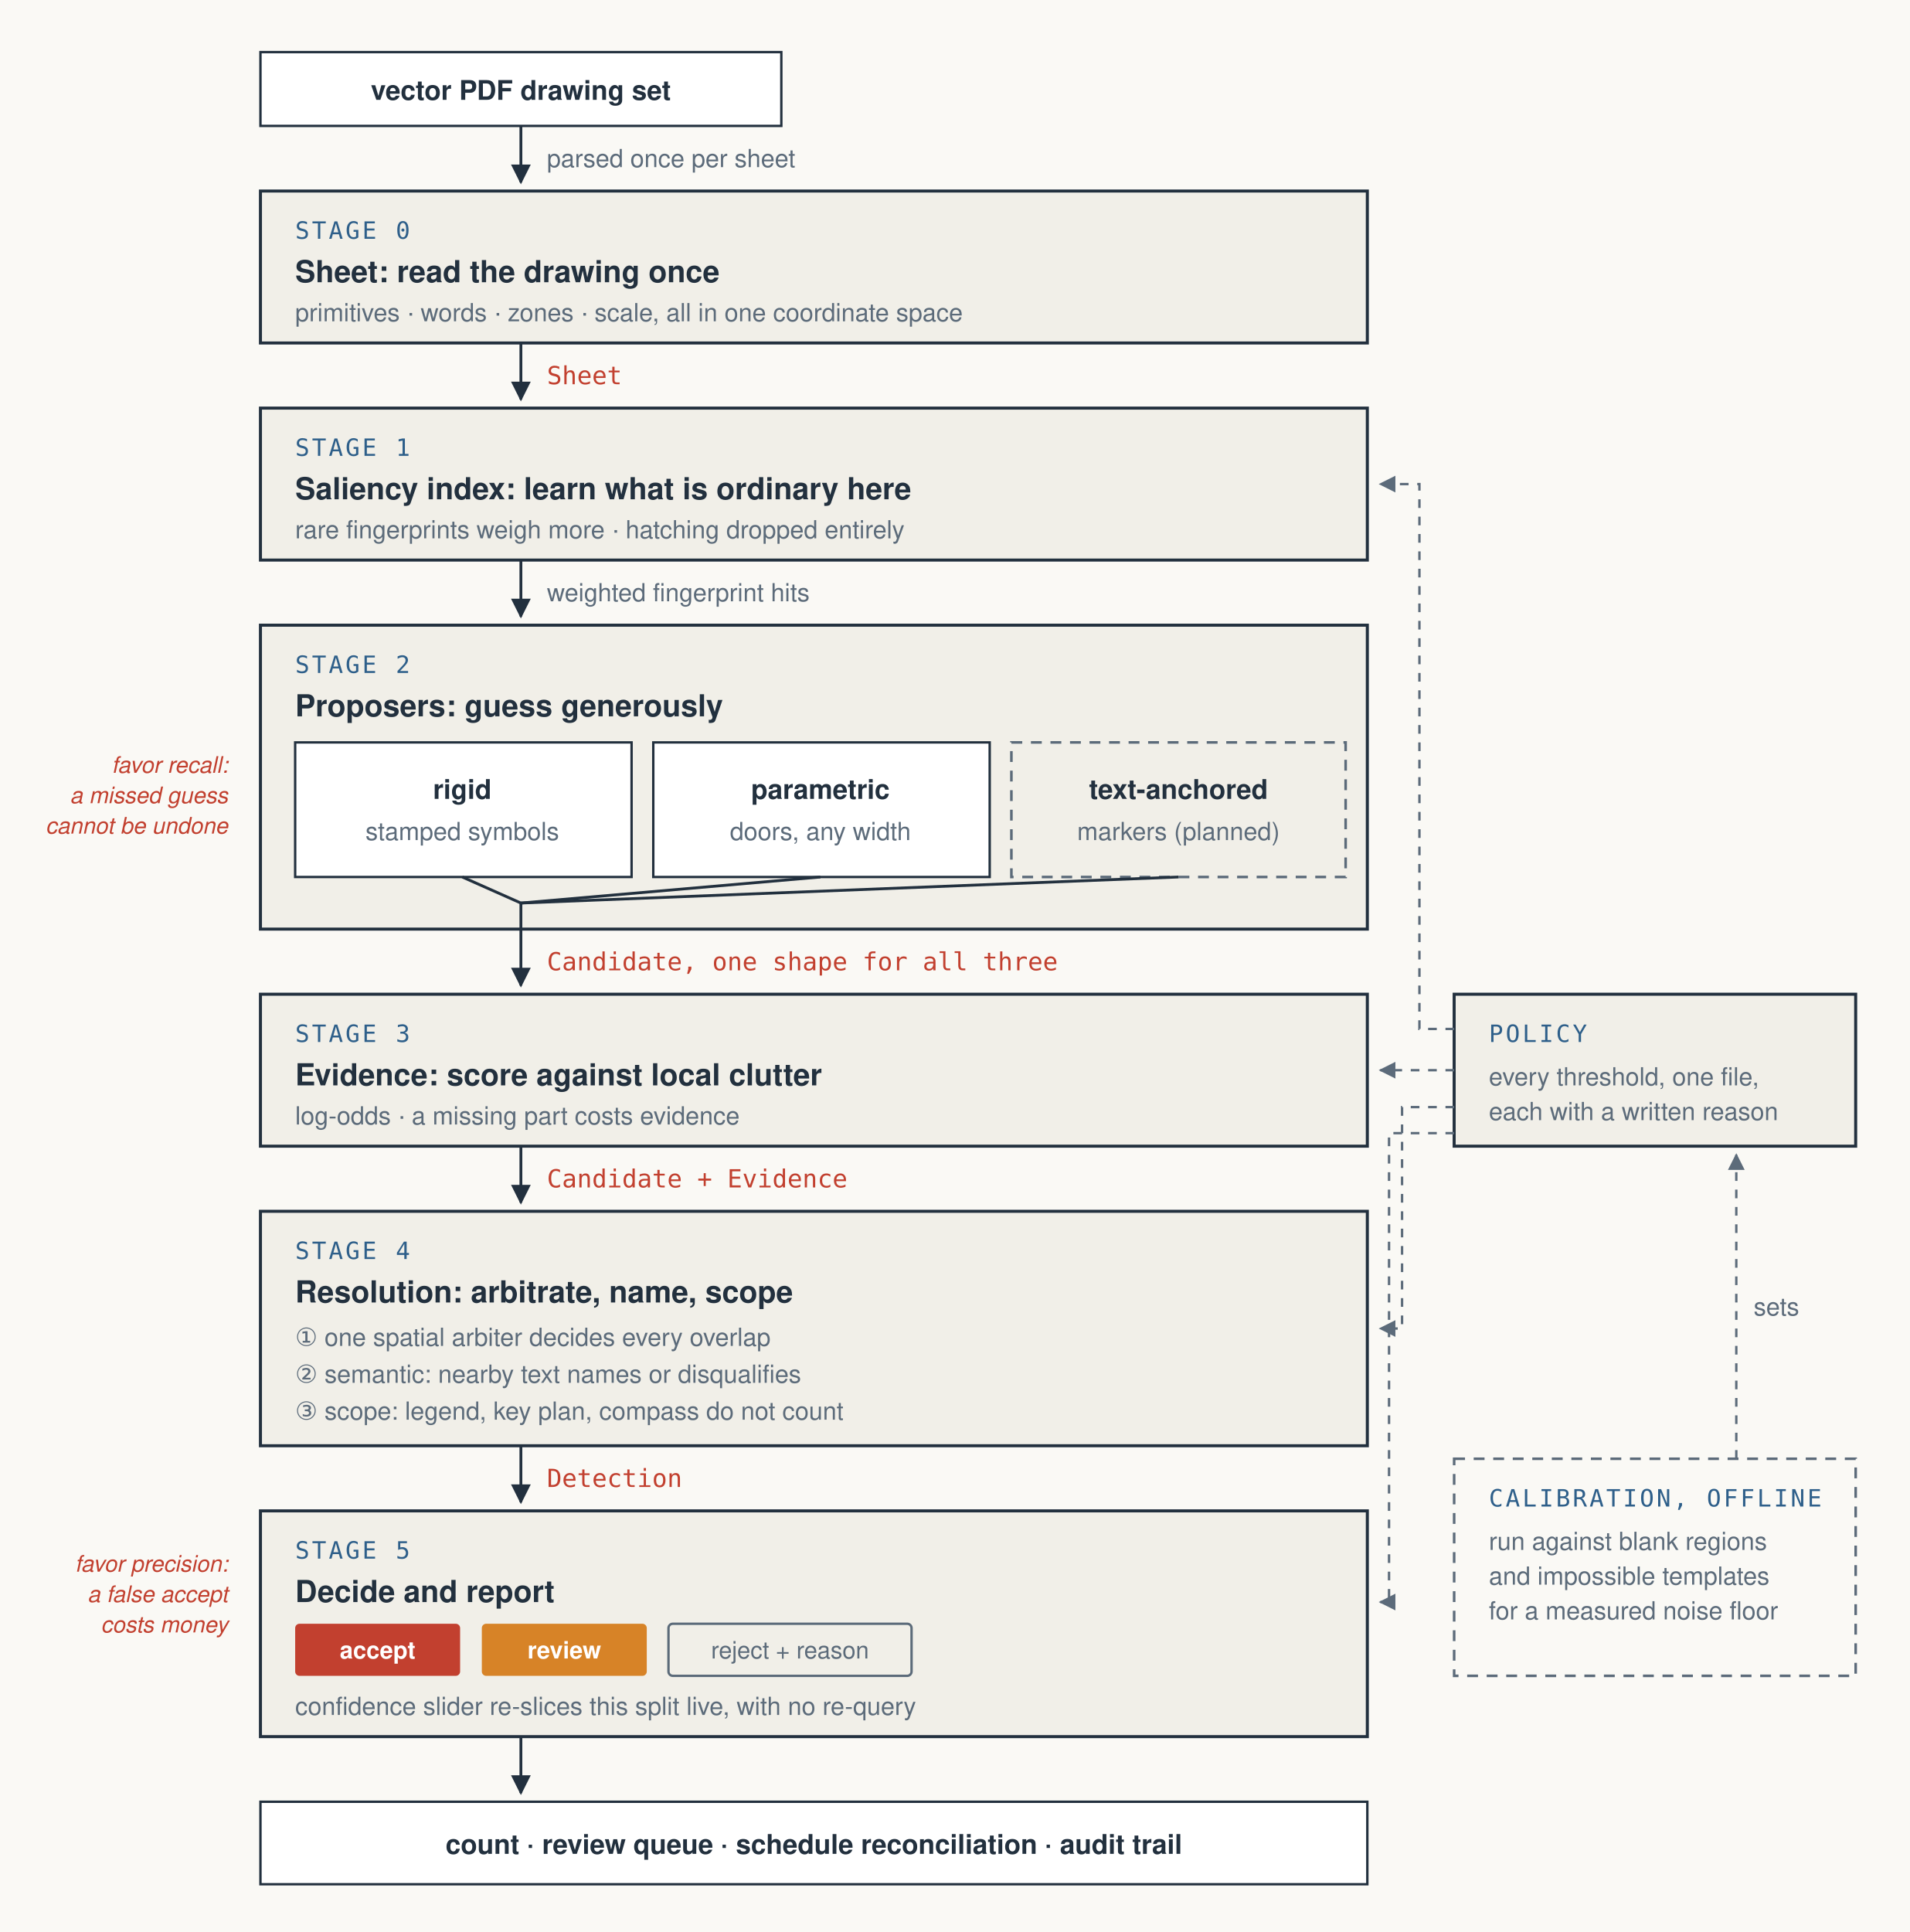
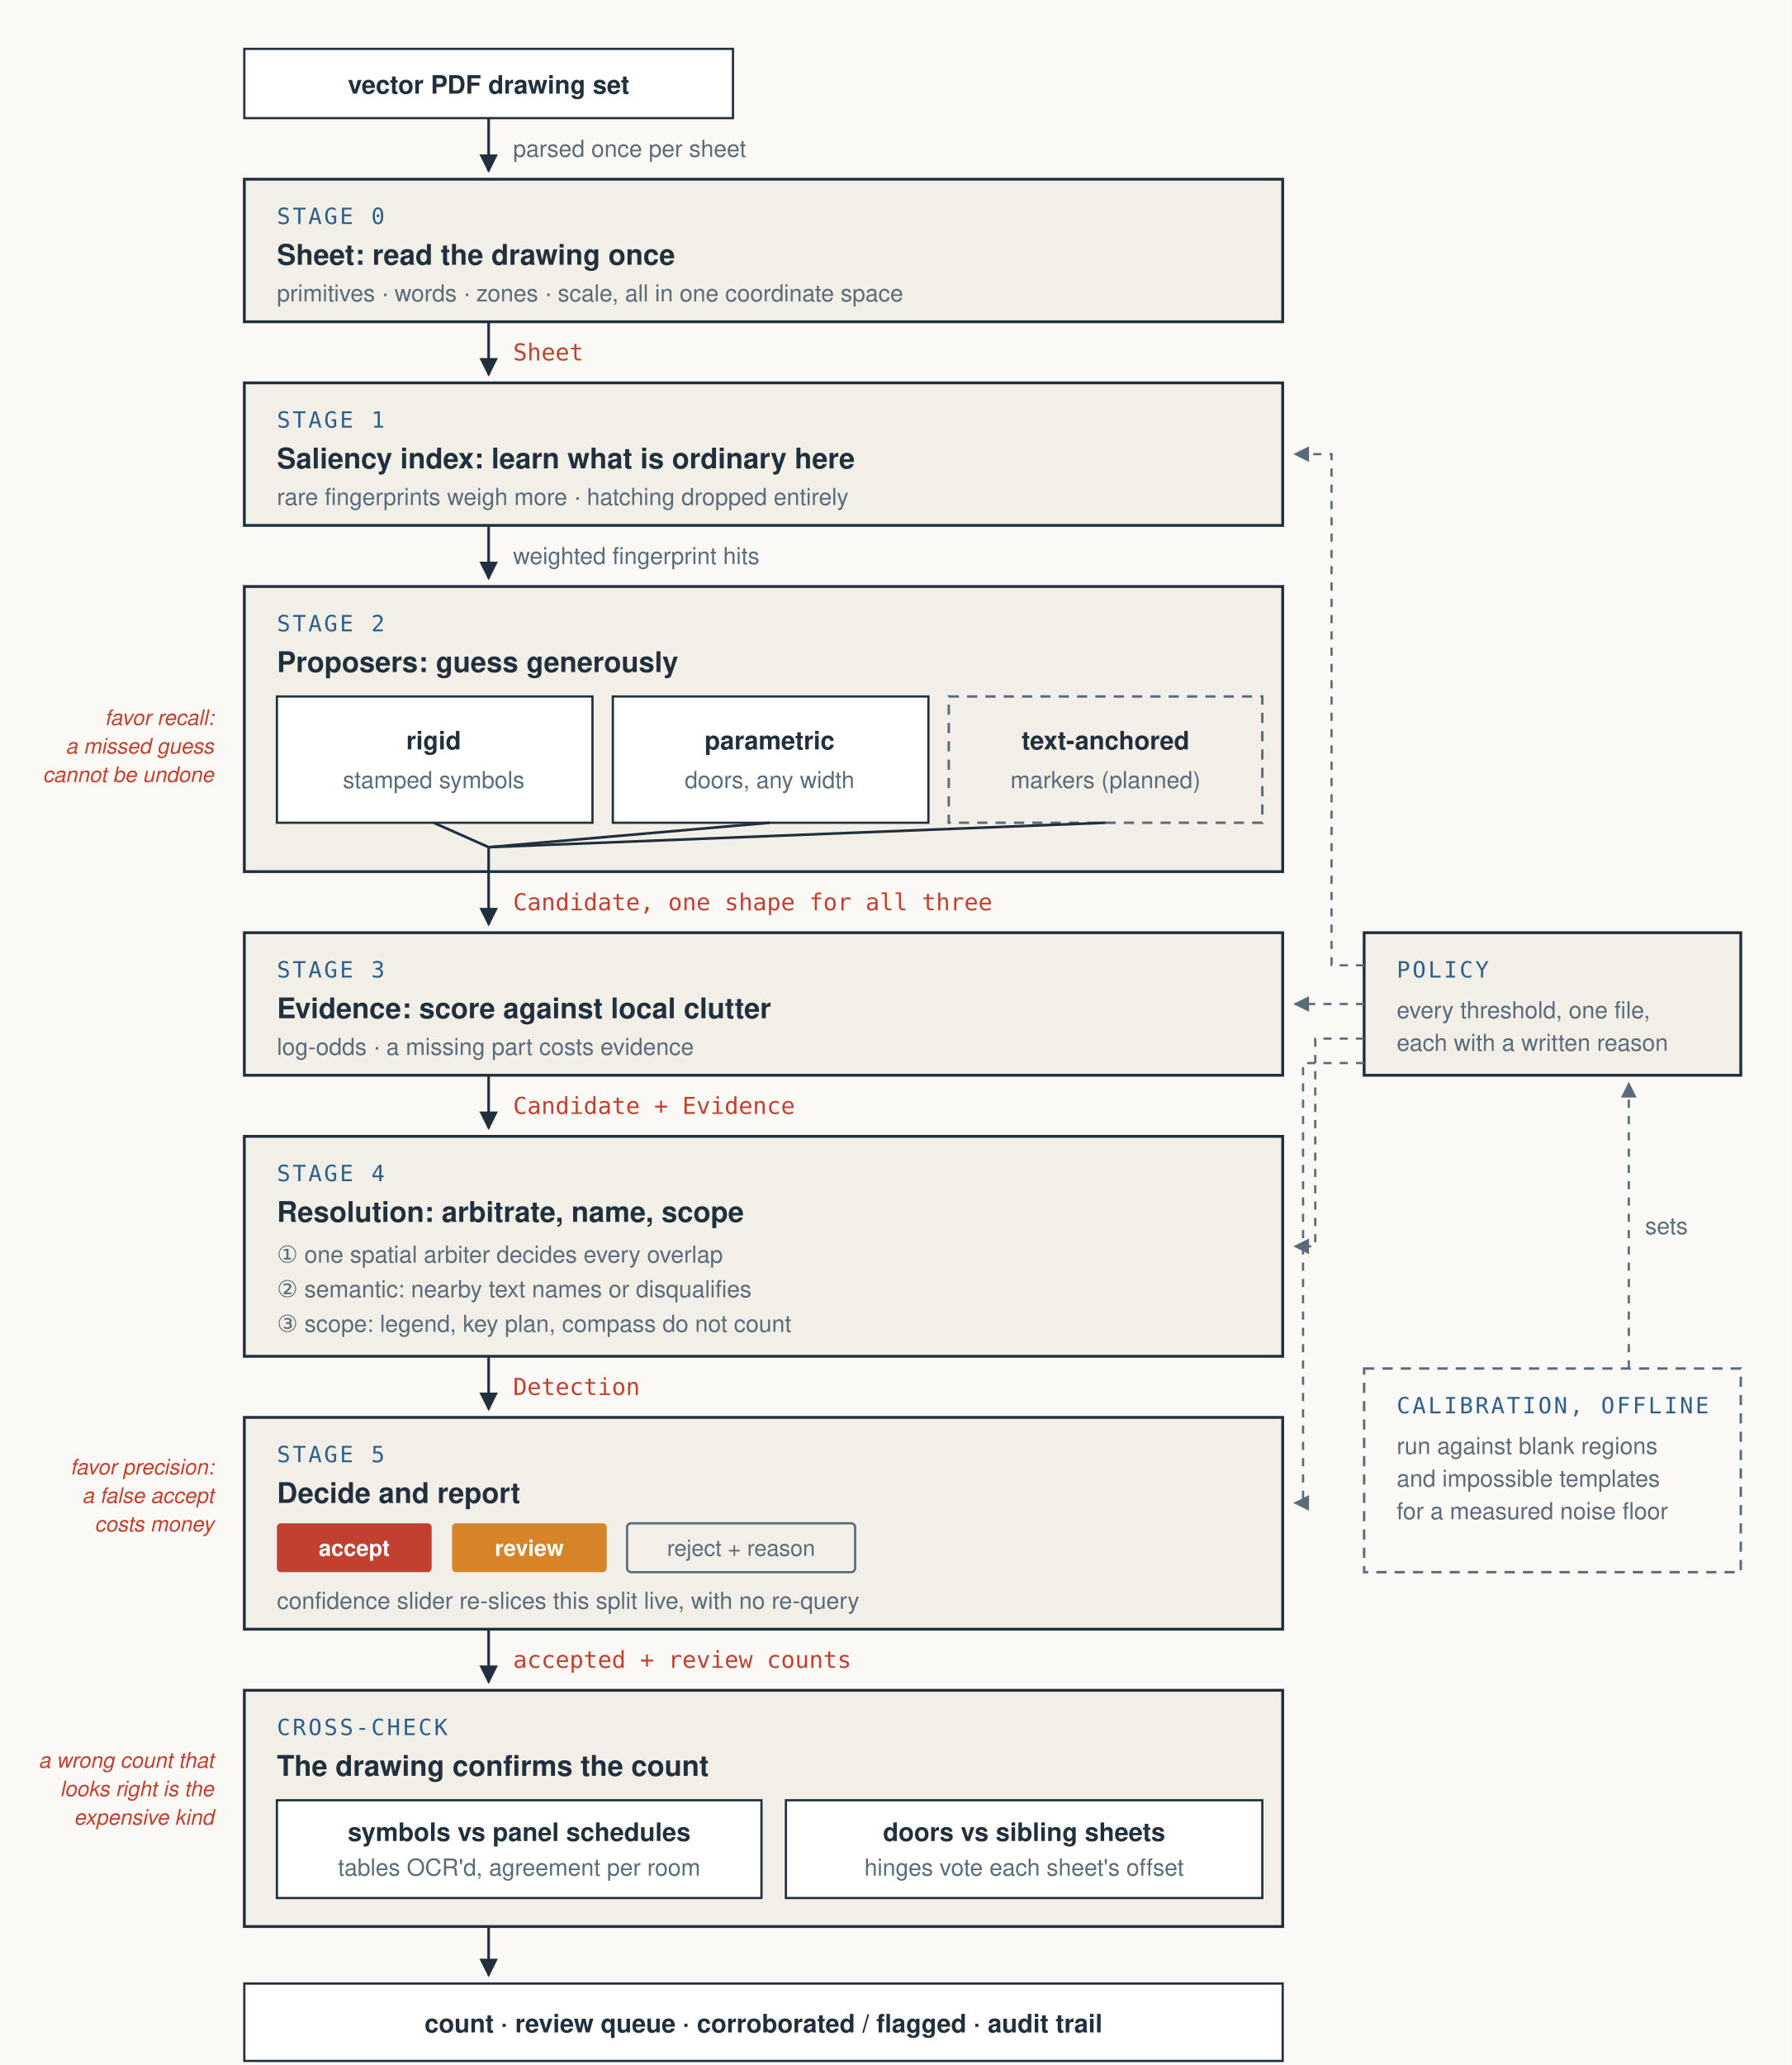
- <svg xmlns="http://www.w3.org/2000/svg" viewBox="0 0 880 890" width="880" height="890" role="img" aria-label="Six stage pipeline. A vector PDF is parsed once into a Sheet; a saliency index learns which fingerprints are rare on that sheet; three proposers emit one shared Candidate type; an evidence stage scores each against local clutter; a resolution stage arbitrates, names and scopes them; a decide stage outputs accept, review and reject with reasons. A policy file feeds thresholds sideways, and an offline calibration loop sets the policy from measured score distributions.">
+ <svg xmlns="http://www.w3.org/2000/svg" viewBox="0 0 880 1014" width="880" height="1014" role="img" aria-label="The pipeline. A vector PDF is parsed once into a Sheet; a saliency index learns which fingerprints are rare on that sheet; three proposers emit one shared Candidate type; an evidence stage scores each against local clutter; a resolution stage arbitrates, names and scopes them; a decide stage outputs accept, review and reject with reasons; a final cross-check confirms the count against the drawing's own records, symbols against the OCR'd panel schedules and doors against the sibling sheets that redraw the same floor. A policy file feeds thresholds sideways, and an offline calibration loop sets the policy from measured score distributions.">
  <style>
    .stagebox { fill: #f1efe8; stroke: #22303e; stroke-width: 1.4; }
    .innerbox { fill: #ffffff; stroke: #22303e; stroke-width: 1.1; }
    .dashedbox { fill: none; stroke: #5c6b7a; stroke-width: 1.2; stroke-dasharray: 5 4; }
    .flow { stroke: #22303e; stroke-width: 1.3; fill: none; }
    .policyflow { stroke: #5c6b7a; stroke-width: 1.1; fill: none; stroke-dasharray: 4 4; }
    text { font-family: "Helvetica Neue", Helvetica, Arial, sans-serif; }
    .stagenum { font-family: "SF Mono", Menlo, Consolas, monospace; font-size: 11px; fill: #2e5f8a; letter-spacing: .1em; }
    .stagename { font-size: 14px; font-weight: 600; fill: #22303e; }
    .boxname { font-size: 12.5px; font-weight: 600; fill: #22303e; }
    .detail { font-size: 11.5px; fill: #5c6b7a; }
    .datalabel { font-family: "SF Mono", Menlo, Consolas, monospace; font-size: 11.5px; fill: #c2402f; }
    .sidenote { font-size: 10.5px; font-style: italic; fill: #c2402f; }
    .chiptext { font-size: 11px; fill: #ffffff; font-weight: 600; }
    .rejecttext { font-size: 11px; fill: #5c6b7a; }
  </style>
  <defs>
    <marker id="a" viewBox="0 0 10 10" refX="9" refY="5" markerWidth="7" markerHeight="7" orient="auto-start-reverse">
      <path d="M0 0 L10 5 L0 10 z" fill="#22303e" />
    </marker>
    <marker id="am" viewBox="0 0 10 10" refX="9" refY="5" markerWidth="7" markerHeight="7" orient="auto-start-reverse">
      <path d="M0 0 L10 5 L0 10 z" fill="#5c6b7a" />
    </marker>
  </defs>
-   <rect x="0" y="0" width="880" height="890" fill="#faf9f5" />
+   <rect x="0" y="0" width="880" height="1014" fill="#faf9f5" />
  <g transform="translate(10, 12)">
    <rect x="110" y="12" width="240" height="34" class="innerbox" />
    <text x="230" y="34" text-anchor="middle" class="boxname">vector PDF drawing set</text>
    <line x1="230" y1="46" x2="230" y2="72" class="flow" marker-end="url(#a)" />
    <text x="242" y="65" class="detail">parsed once per sheet</text>
    <rect x="110" y="76" width="510" height="70" class="stagebox" />
    <text x="126" y="98" class="stagenum">STAGE 0</text>
    <text x="126" y="118" class="stagename">Sheet: read the drawing once</text>
    <text x="126" y="136" class="detail">primitives · words · zones · scale, all in one coordinate space</text>
    <line x1="230" y1="146" x2="230" y2="172" class="flow" marker-end="url(#a)" />
    <text x="242" y="165" class="datalabel">Sheet</text>
    <rect x="110" y="176" width="510" height="70" class="stagebox" />
    <text x="126" y="198" class="stagenum">STAGE 1</text>
    <text x="126" y="218" class="stagename">Saliency index: learn what is ordinary here</text>
    <text x="126" y="236" class="detail">rare fingerprints weigh more · hatching dropped entirely</text>
    <line x1="230" y1="246" x2="230" y2="272" class="flow" marker-end="url(#a)" />
    <text x="242" y="265" class="detail">weighted fingerprint hits</text>
    <rect x="110" y="276" width="510" height="140" class="stagebox" />
    <text x="126" y="298" class="stagenum">STAGE 2</text>
    <text x="126" y="318" class="stagename">Proposers: guess generously</text>
    <text x="95" y="344" text-anchor="end" class="sidenote">favor recall:</text>
    <text x="95" y="358" text-anchor="end" class="sidenote">a missed guess</text>
    <text x="95" y="372" text-anchor="end" class="sidenote">cannot be undone</text>
    <rect x="126" y="330" width="155" height="62" class="innerbox" />
    <text x="203" y="356" text-anchor="middle" class="boxname">rigid</text>
    <text x="203" y="375" text-anchor="middle" class="detail">stamped symbols</text>
    <rect x="291" y="330" width="155" height="62" class="innerbox" />
    <text x="368" y="356" text-anchor="middle" class="boxname">parametric</text>
    <text x="368" y="375" text-anchor="middle" class="detail">doors, any width</text>
    <rect x="456" y="330" width="154" height="62" class="dashedbox" />
    <text x="533" y="356" text-anchor="middle" class="boxname">text-anchored</text>
    <text x="533" y="375" text-anchor="middle" class="detail">markers (planned)</text>
    <line x1="203" y1="392" x2="230" y2="404" class="flow" />
    <line x1="368" y1="392" x2="230" y2="404" class="flow" />
    <line x1="533" y1="392" x2="230" y2="404" class="flow" />
    <line x1="230" y1="404" x2="230" y2="442" class="flow" marker-end="url(#a)" />
    <text x="242" y="435" class="datalabel">Candidate, one shape for all three</text>
    <rect x="110" y="446" width="510" height="70" class="stagebox" />
    <text x="126" y="468" class="stagenum">STAGE 3</text>
    <text x="126" y="488" class="stagename">Evidence: score against local clutter</text>
    <text x="126" y="506" class="detail">log-odds · a missing part costs evidence</text>
    <line x1="230" y1="516" x2="230" y2="542" class="flow" marker-end="url(#a)" />
    <text x="242" y="535" class="datalabel">Candidate + Evidence</text>
    <rect x="110" y="546" width="510" height="108" class="stagebox" />
    <text x="126" y="568" class="stagenum">STAGE 4</text>
    <text x="126" y="588" class="stagename">Resolution: arbitrate, name, scope</text>
    <text x="126" y="608" class="detail">① one spatial arbiter decides every overlap</text>
    <text x="126" y="625" class="detail">② semantic: nearby text names or disqualifies</text>
    <text x="126" y="642" class="detail">③ scope: legend, key plan, compass do not count</text>
    <line x1="230" y1="654" x2="230" y2="680" class="flow" marker-end="url(#a)" />
    <text x="242" y="673" class="datalabel">Detection</text>
    <rect x="110" y="684" width="510" height="104" class="stagebox" />
    <text x="126" y="706" class="stagenum">STAGE 5</text>
    <text x="126" y="726" class="stagename">Decide and report</text>
    <text x="95" y="712" text-anchor="end" class="sidenote">favor precision:</text>
    <text x="95" y="726" text-anchor="end" class="sidenote">a false accept</text>
    <text x="95" y="740" text-anchor="end" class="sidenote">costs money</text>
    <rect x="126" y="736" width="76" height="24" fill="#c2402f" rx="2" />
    <text x="164" y="752" text-anchor="middle" class="chiptext">accept</text>
    <rect x="212" y="736" width="76" height="24" fill="#d78327" rx="2" />
    <text x="250" y="752" text-anchor="middle" class="chiptext">review</text>
    <rect x="298" y="736" width="112" height="24" fill="none" stroke="#5c6b7a" stroke-width="1.1" rx="2" />
    <text x="354" y="752" text-anchor="middle" class="rejecttext">reject + reason</text>
    <text x="126" y="778" class="detail">confidence slider re-slices this split live, with no re-query</text>
    <line x1="230" y1="788" x2="230" y2="814" class="flow" marker-end="url(#a)" />
-     <rect x="110" y="818" width="510" height="38" class="innerbox" />
-     <text x="365" y="842" text-anchor="middle" class="boxname">count · review queue · schedule reconciliation · audit trail</text>
+     <text x="242" y="807" class="datalabel">accepted + review counts</text>
+     <rect x="110" y="818" width="510" height="116" class="stagebox" />
+     <text x="126" y="840" class="stagenum">CROSS-CHECK</text>
+     <text x="126" y="860" class="stagename">The drawing confirms the count</text>
+     <text x="95" y="856" text-anchor="end" class="sidenote">a wrong count that</text>
+     <text x="95" y="870" text-anchor="end" class="sidenote">looks right is the</text>
+     <text x="95" y="884" text-anchor="end" class="sidenote">expensive kind</text>
+     <rect x="126" y="872" width="238" height="48" class="innerbox" />
+     <text x="245" y="892" text-anchor="middle" class="boxname">symbols vs panel schedules</text>
+     <text x="245" y="909" text-anchor="middle" class="detail">tables OCR'd, agreement per room</text>
+     <rect x="376" y="872" width="234" height="48" class="innerbox" />
+     <text x="493" y="892" text-anchor="middle" class="boxname">doors vs sibling sheets</text>
+     <text x="493" y="909" text-anchor="middle" class="detail">hinges vote each sheet's offset</text>
+     <line x1="230" y1="934" x2="230" y2="958" class="flow" marker-end="url(#a)" />
+     <rect x="110" y="962" width="510" height="38" class="innerbox" />
+     <text x="365" y="986" text-anchor="middle" class="boxname">count · review queue · corroborated / flagged · audit trail</text>
    <rect x="660" y="446" width="185" height="70" class="stagebox" />
    <text x="676" y="468" class="stagenum">POLICY</text>
    <text x="676" y="488" class="detail">every threshold, one file,</text>
    <text x="676" y="504" class="detail">each with a written reason</text>
    <path d="M 660 462 L 644 462 L 644 211 L 626 211" class="policyflow" marker-end="url(#am)" />
    <path d="M 660 481 L 626 481" class="policyflow" marker-end="url(#am)" />
    <path d="M 660 498 L 636 498 L 636 600 L 626 600" class="policyflow" marker-end="url(#am)" />
    <path d="M 660 510 L 630 510 L 630 726 L 626 726" class="policyflow" marker-end="url(#am)" />
    <rect x="660" y="660" width="185" height="100" class="dashedbox" />
    <text x="676" y="682" class="stagenum">CALIBRATION, OFFLINE</text>
    <text x="676" y="702" class="detail">run against blank regions</text>
    <text x="676" y="718" class="detail">and impossible templates</text>
    <text x="676" y="734" class="detail">for a measured noise floor</text>
    <line x1="790" y1="660" x2="790" y2="520" class="policyflow" marker-end="url(#am)" />
    <text x="798" y="594" class="detail">sets</text>
  </g>
</svg>
